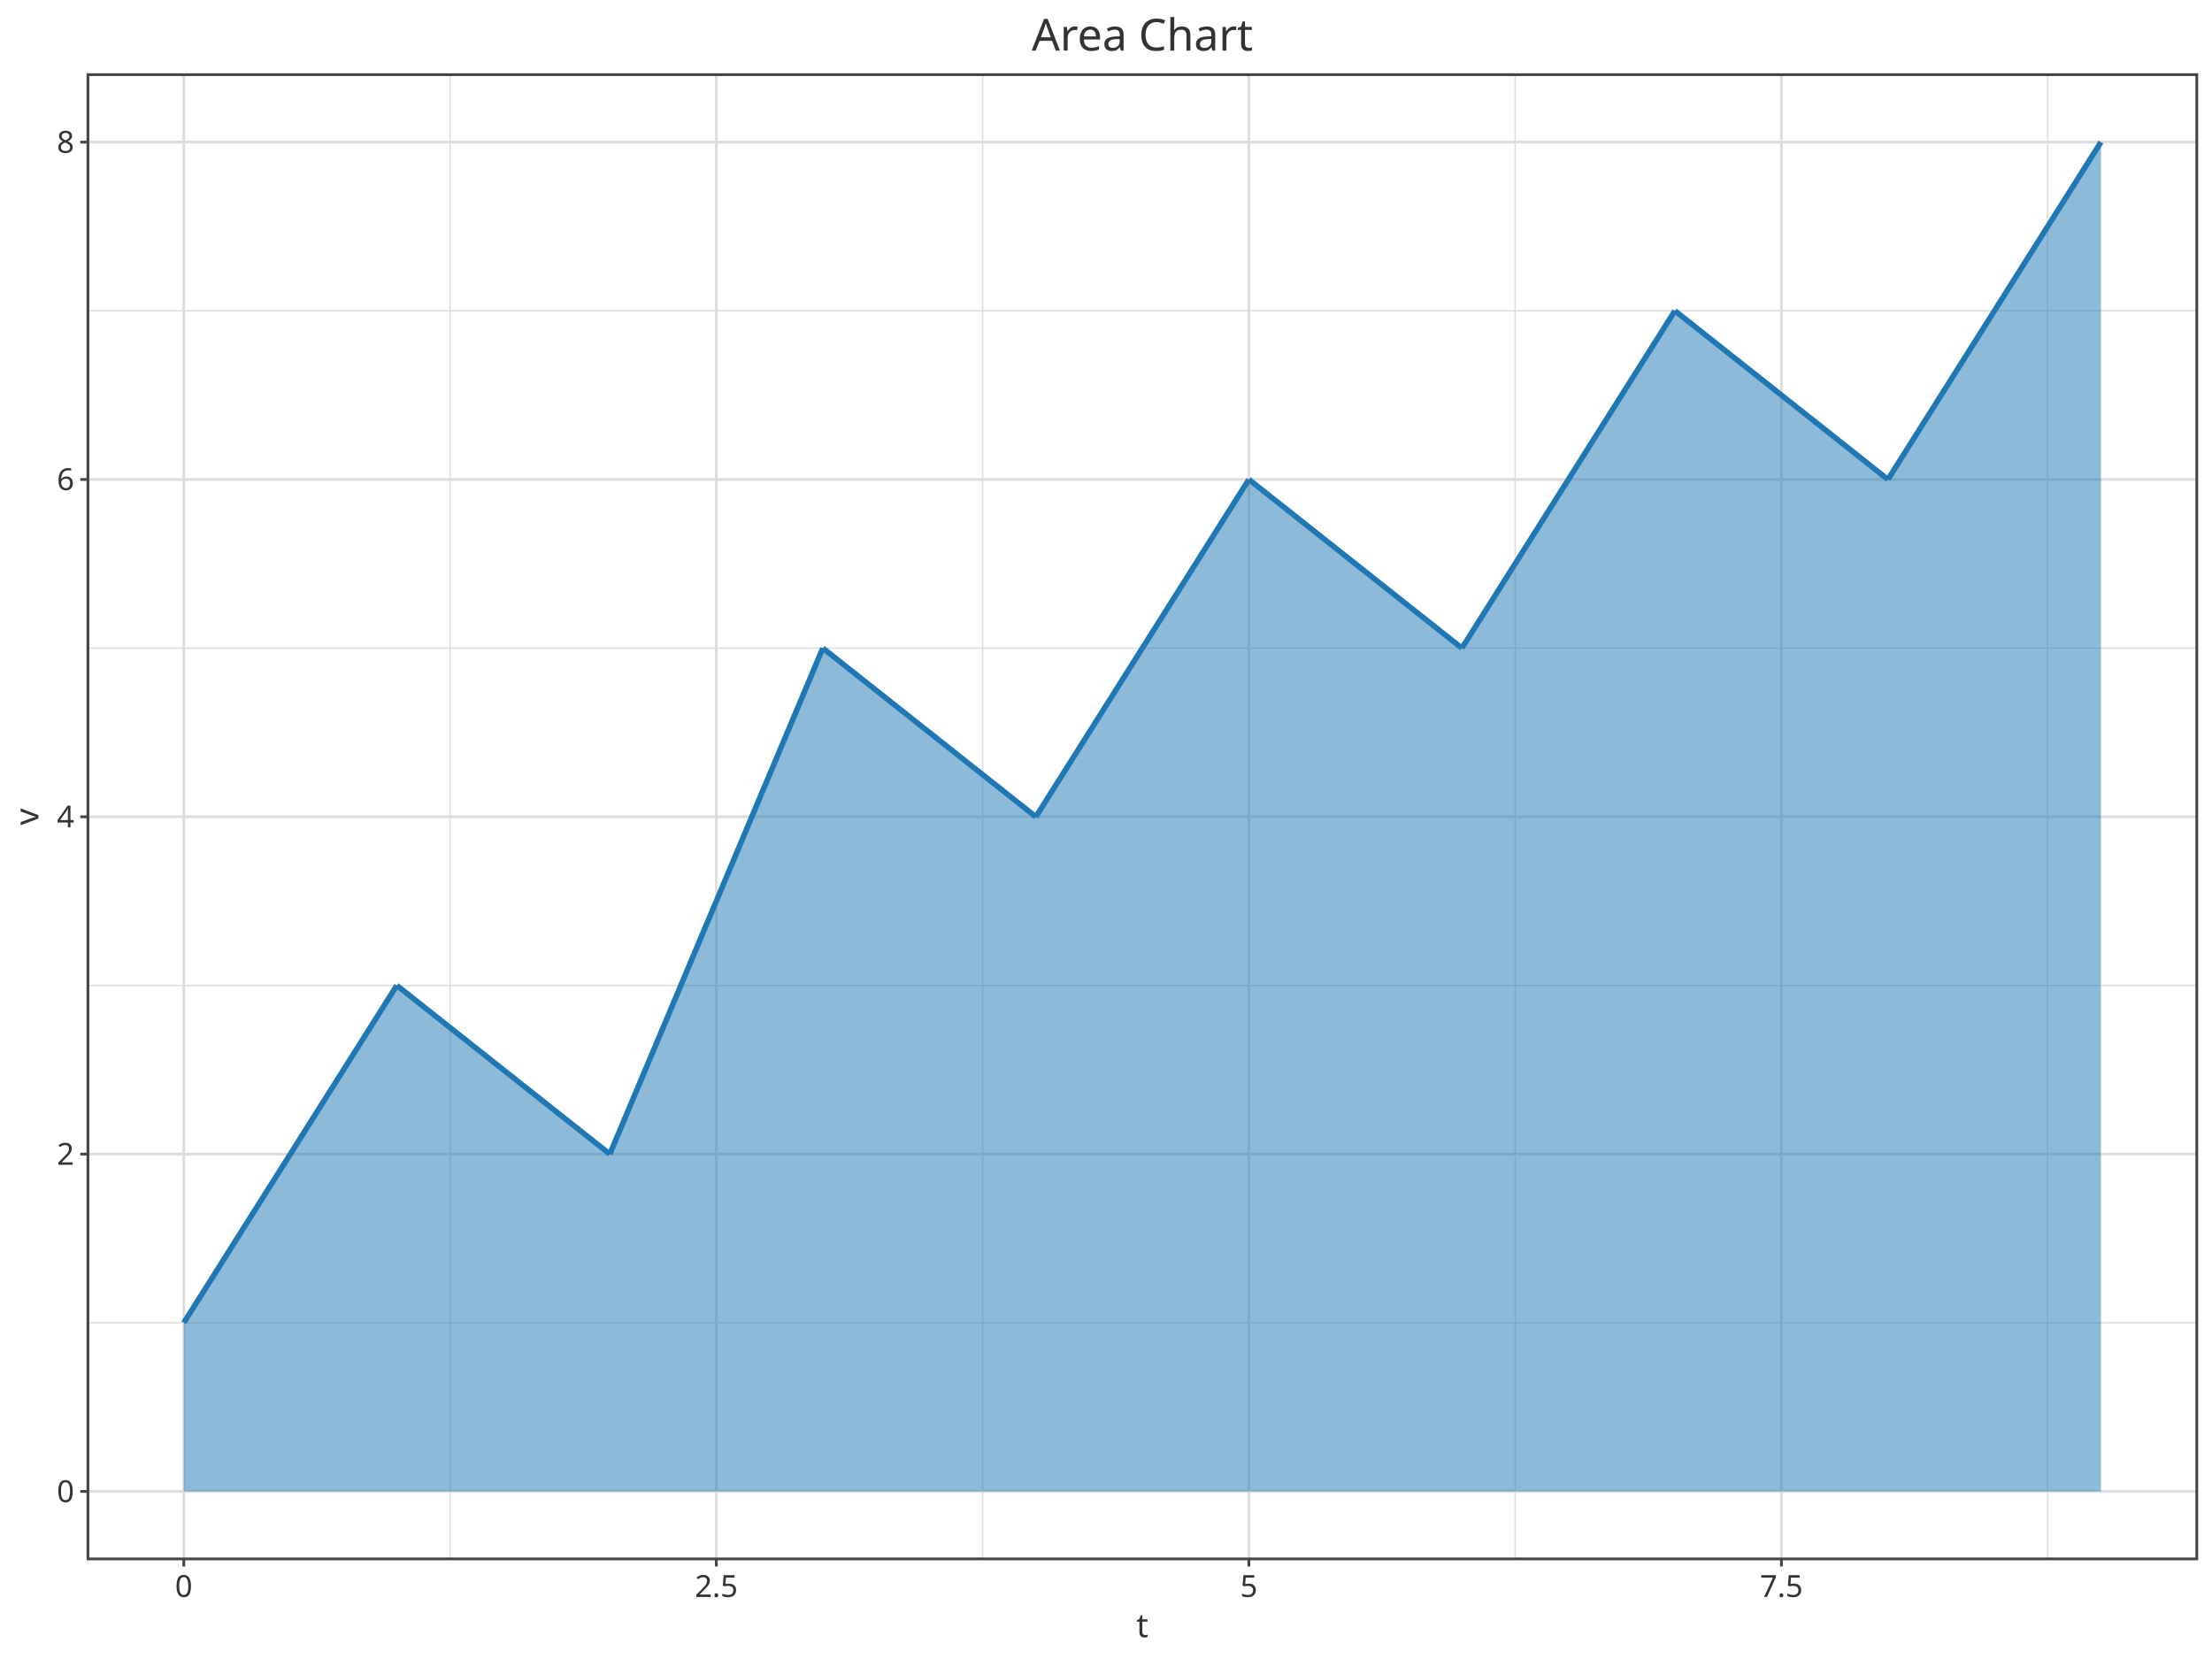
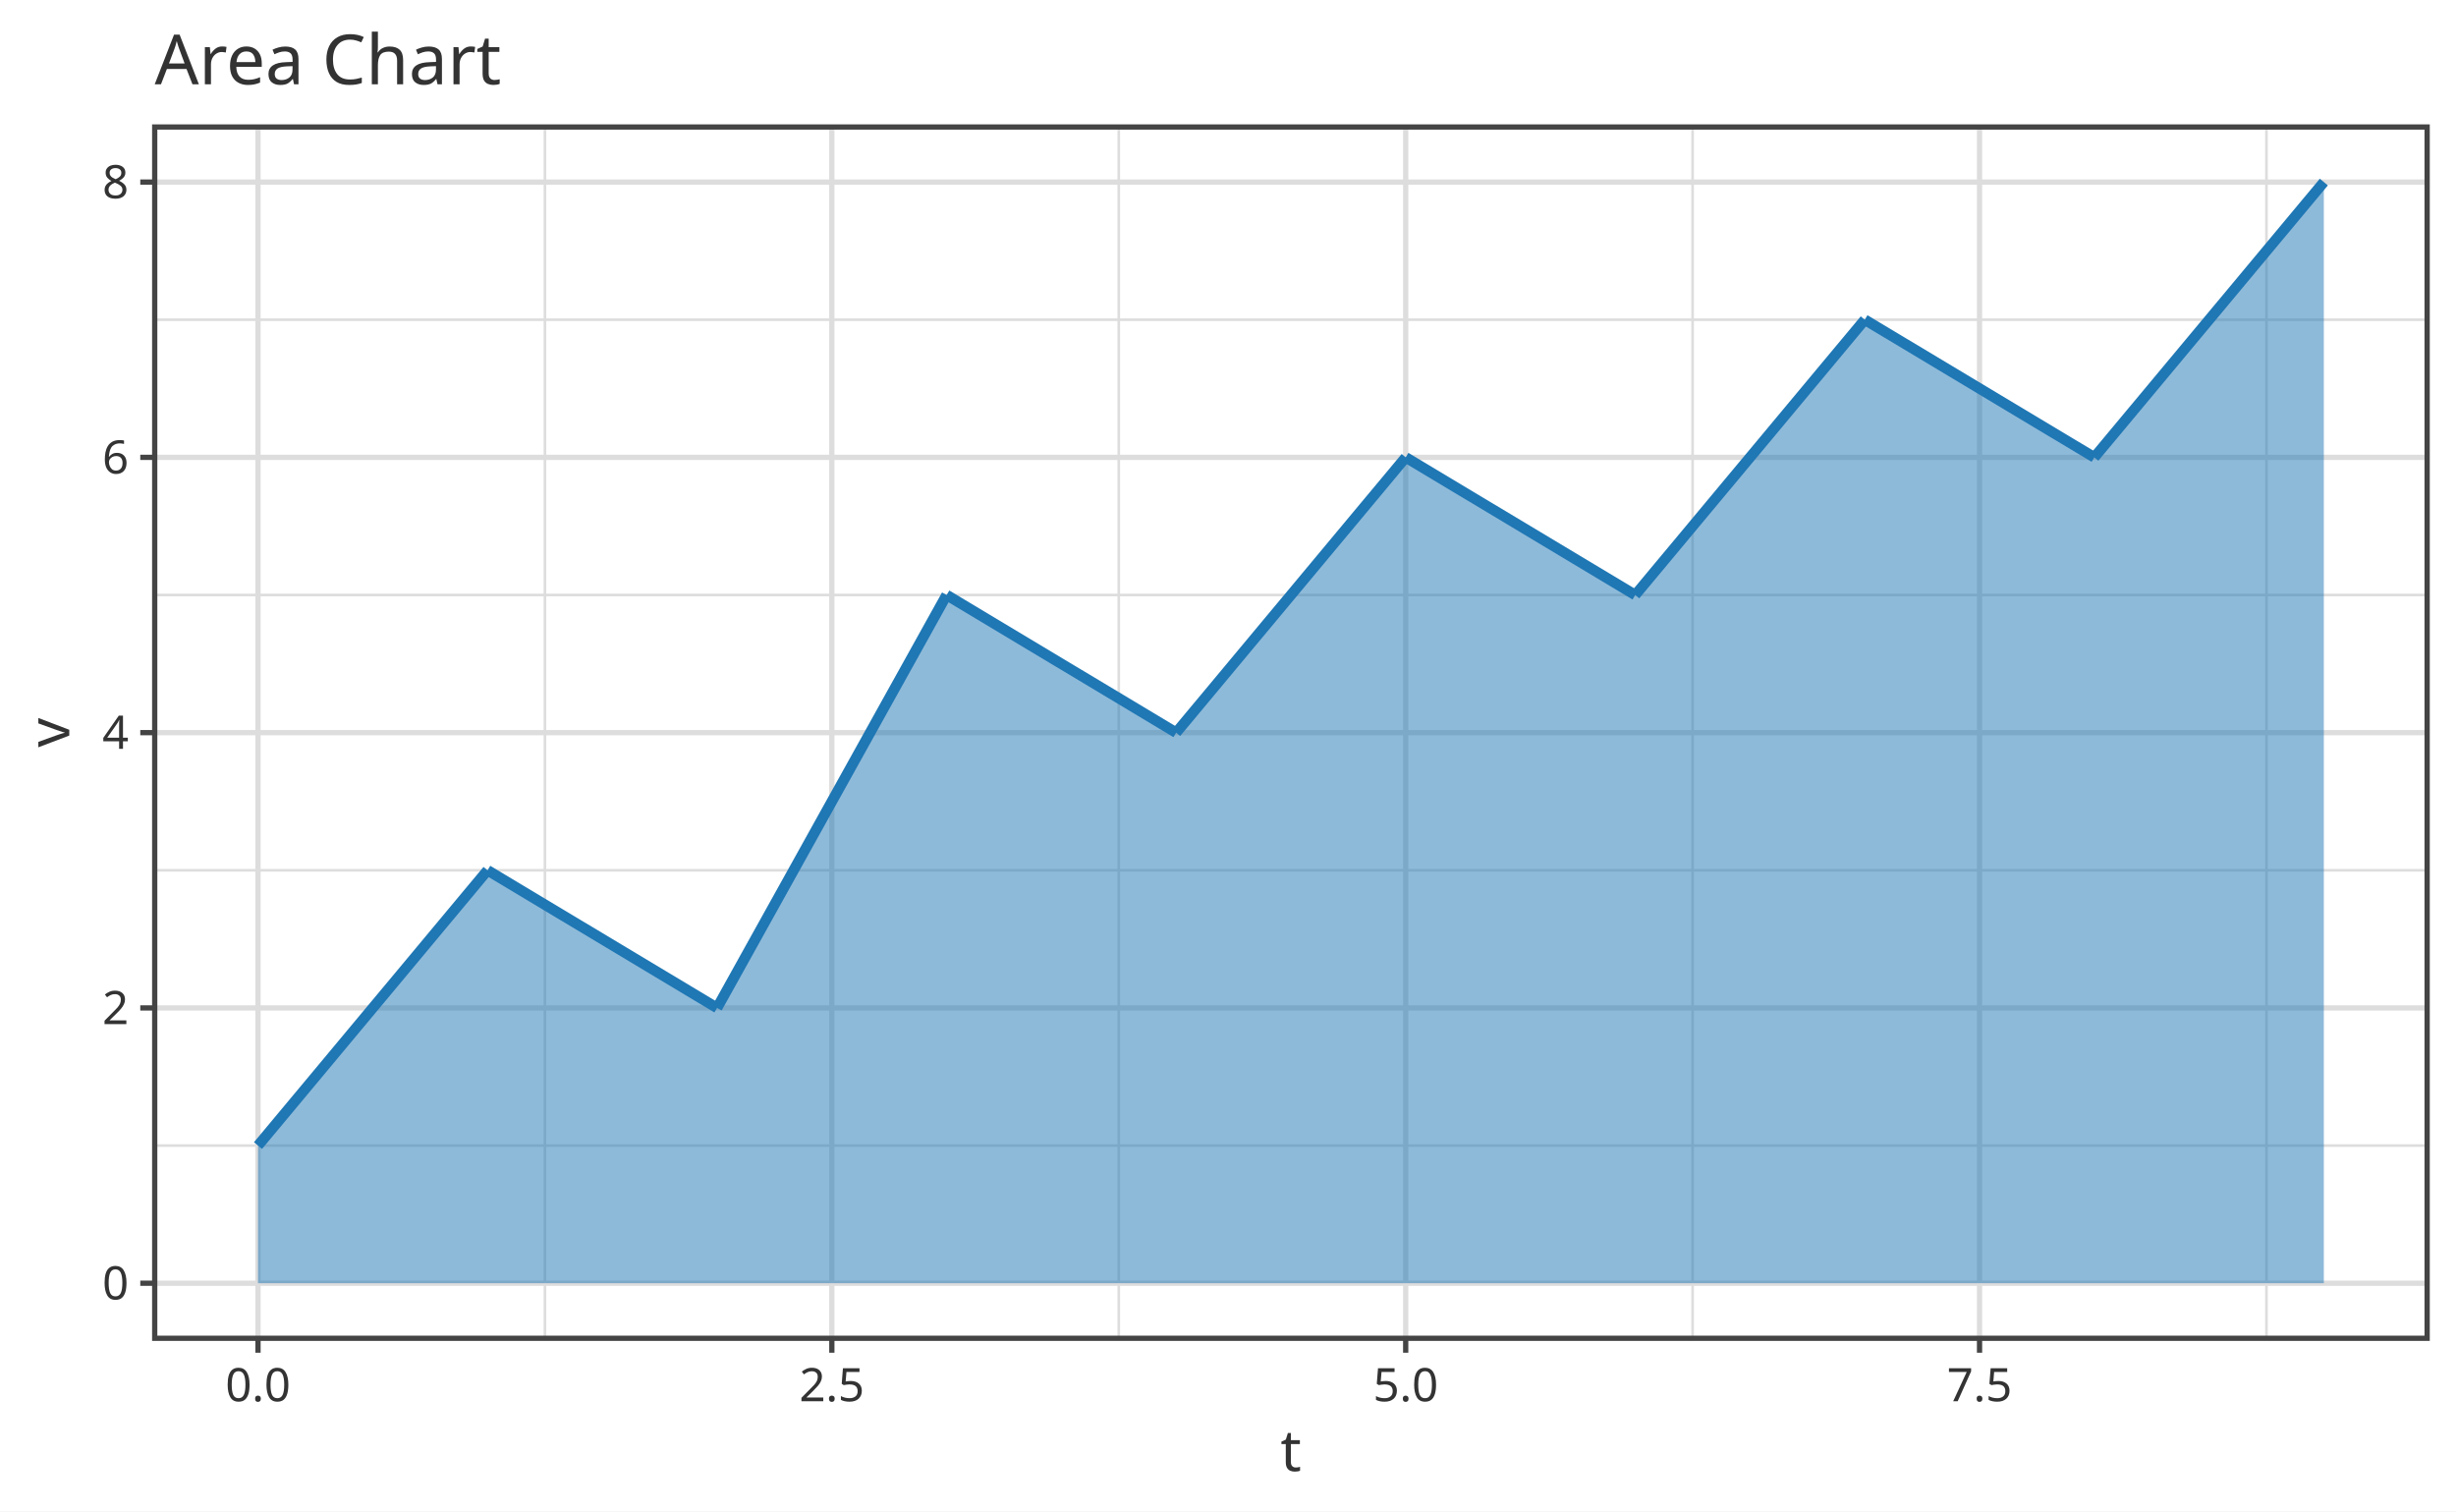
- <svg xmlns="http://www.w3.org/2000/svg" width="800" height="600" viewBox="0 0 800 600">
-   <rect x="0.0" y="0.0" width="800.0" height="600.0" fill="#ffffff" fill-opacity="1.0" stroke="none" />
-   <line x1="162.769" y1="27.0" x2="162.769" y2="563.8" stroke="#dddddd" stroke-width="0.5" />
-   <line x1="355.37" y1="27.0" x2="355.37" y2="563.8" stroke="#dddddd" stroke-width="0.5" />
-   <line x1="547.971" y1="27.0" x2="547.971" y2="563.8" stroke="#dddddd" stroke-width="0.5" />
-   <line x1="740.572" y1="27.0" x2="740.572" y2="563.8" stroke="#dddddd" stroke-width="0.5" />
-   <line x1="66.468" y1="27.0" x2="66.468" y2="563.8" stroke="#dddddd" stroke-width="1.0" />
-   <line x1="259.069" y1="27.0" x2="259.069" y2="563.8" stroke="#dddddd" stroke-width="1.0" />
-   <line x1="451.67" y1="27.0" x2="451.67" y2="563.8" stroke="#dddddd" stroke-width="1.0" />
-   <line x1="644.271" y1="27.0" x2="644.271" y2="563.8" stroke="#dddddd" stroke-width="1.0" />
-   <line x1="31.8" y1="478.4" x2="794.5" y2="478.4" stroke="#dddddd" stroke-width="0.5" />
-   <line x1="31.8" y1="356.4" x2="794.5" y2="356.4" stroke="#dddddd" stroke-width="0.5" />
-   <line x1="31.8" y1="234.4" x2="794.5" y2="234.4" stroke="#dddddd" stroke-width="0.5" />
-   <line x1="31.8" y1="112.4" x2="794.5" y2="112.4" stroke="#dddddd" stroke-width="0.5" />
-   <line x1="31.8" y1="539.4" x2="794.5" y2="539.4" stroke="#dddddd" stroke-width="1.0" />
-   <line x1="31.8" y1="417.4" x2="794.5" y2="417.4" stroke="#dddddd" stroke-width="1.0" />
-   <line x1="31.8" y1="295.4" x2="794.5" y2="295.4" stroke="#dddddd" stroke-width="1.0" />
-   <line x1="31.8" y1="173.4" x2="794.5" y2="173.4" stroke="#dddddd" stroke-width="1.0" />
-   <line x1="31.8" y1="51.4" x2="794.5" y2="51.4" stroke="#dddddd" stroke-width="1.0" />
-   <rect x="31.8" y="27.0" width="762.7" height="536.8" fill="#ffffff" fill-opacity="0.0" stroke="#444444" stroke-width="1.0" />
-   <line x1="66.468" y1="563.8" x2="66.468" y2="566.55" stroke="#444444" stroke-width="1.0" />
-   <text x="66.468" y="577.55" fill="#333333" font-size="11.0" font-family="sans-serif" text-anchor="middle">0</text>
-   <line x1="259.069" y1="563.8" x2="259.069" y2="566.55" stroke="#444444" stroke-width="1.0" />
-   <text x="259.069" y="577.55" fill="#333333" font-size="11.0" font-family="sans-serif" text-anchor="middle">2.5</text>
-   <line x1="451.67" y1="563.8" x2="451.67" y2="566.55" stroke="#444444" stroke-width="1.0" />
-   <text x="451.67" y="577.55" fill="#333333" font-size="11.0" font-family="sans-serif" text-anchor="middle">5</text>
-   <line x1="644.271" y1="563.8" x2="644.271" y2="566.55" stroke="#444444" stroke-width="1.0" />
-   <text x="644.271" y="577.55" fill="#333333" font-size="11.0" font-family="sans-serif" text-anchor="middle">7.5</text>
-   <line x1="31.8" y1="539.4" x2="29.05" y2="539.4" stroke="#444444" stroke-width="1.0" />
-   <text x="26.85" y="543.25" fill="#333333" font-size="11.0" font-family="sans-serif" text-anchor="end">0</text>
-   <line x1="31.8" y1="417.4" x2="29.05" y2="417.4" stroke="#444444" stroke-width="1.0" />
-   <text x="26.85" y="421.25" fill="#333333" font-size="11.0" font-family="sans-serif" text-anchor="end">2</text>
-   <line x1="31.8" y1="295.4" x2="29.05" y2="295.4" stroke="#444444" stroke-width="1.0" />
-   <text x="26.85" y="299.25" fill="#333333" font-size="11.0" font-family="sans-serif" text-anchor="end">4</text>
-   <line x1="31.8" y1="173.4" x2="29.05" y2="173.4" stroke="#444444" stroke-width="1.0" />
-   <text x="26.85" y="177.25" fill="#333333" font-size="11.0" font-family="sans-serif" text-anchor="end">6</text>
-   <line x1="31.8" y1="51.4" x2="29.05" y2="51.4" stroke="#444444" stroke-width="1.0" />
-   <text x="26.85" y="55.25" fill="#333333" font-size="11.0" font-family="sans-serif" text-anchor="end">8</text>
-   <text x="413.15" y="18.3" fill="#333333" font-size="16.0" font-family="sans-serif" text-anchor="middle">Area Chart</text>
-   <text x="413.15" y="592.1" fill="#333333" font-size="12.0" font-family="sans-serif" text-anchor="middle">t</text>
-   <text x="13.9" y="295.4" fill="#333333" font-size="12.0" font-family="sans-serif" text-anchor="middle" transform="rotate(-90.0 13.9 295.4)">v</text>
-   <path d="M 66.468 539.4 L 143.509 539.4 L 220.549 539.4 L 297.589 539.4 L 374.63 539.4 L 451.67 539.4 L 528.711 539.4 L 605.751 539.4 L 682.791 539.4 L 759.832 539.4 L 759.832 51.4 L 682.791 173.4 L 605.751 112.4 L 528.711 234.4 L 451.67 173.4 L 374.63 295.4 L 297.589 234.4 L 220.549 417.4 L 143.509 356.4 L 66.468 478.4 Z" fill="#1f77b4" fill-opacity="0.5" stroke="none" />
-   <line x1="66.468" y1="478.4" x2="143.509" y2="356.4" stroke="#1f77b4" stroke-width="2.0" />
-   <line x1="143.509" y1="356.4" x2="220.549" y2="417.4" stroke="#1f77b4" stroke-width="2.0" />
-   <line x1="220.549" y1="417.4" x2="297.589" y2="234.4" stroke="#1f77b4" stroke-width="2.0" />
-   <line x1="297.589" y1="234.4" x2="374.63" y2="295.4" stroke="#1f77b4" stroke-width="2.0" />
-   <line x1="374.63" y1="295.4" x2="451.67" y2="173.4" stroke="#1f77b4" stroke-width="2.0" />
-   <line x1="451.67" y1="173.4" x2="528.711" y2="234.4" stroke="#1f77b4" stroke-width="2.0" />
-   <line x1="528.711" y1="234.4" x2="605.751" y2="112.4" stroke="#1f77b4" stroke-width="2.0" />
-   <line x1="605.751" y1="112.4" x2="682.791" y2="173.4" stroke="#1f77b4" stroke-width="2.0" />
-   <line x1="682.791" y1="173.4" x2="759.832" y2="51.4" stroke="#1f77b4" stroke-width="2.0" />
+ <svg xmlns="http://www.w3.org/2000/svg" width="624" height="384" viewBox="0 0 624 384">
+   <rect x="0.0" y="0.0" width="624.0" height="384.0" fill="#ffffff" fill-opacity="1.0" stroke="none" />
+   <line x1="138.449" y1="32.267" x2="138.449" y2="340.0" stroke="#dddddd" stroke-width="0.667" />
+   <line x1="284.247" y1="32.267" x2="284.247" y2="340.0" stroke="#dddddd" stroke-width="0.667" />
+   <line x1="430.045" y1="32.267" x2="430.045" y2="340.0" stroke="#dddddd" stroke-width="0.667" />
+   <line x1="575.843" y1="32.267" x2="575.843" y2="340.0" stroke="#dddddd" stroke-width="0.667" />
+   <line x1="65.55" y1="32.267" x2="65.55" y2="340.0" stroke="#dddddd" stroke-width="1.333" />
+   <line x1="211.348" y1="32.267" x2="211.348" y2="340.0" stroke="#dddddd" stroke-width="1.333" />
+   <line x1="357.146" y1="32.267" x2="357.146" y2="340.0" stroke="#dddddd" stroke-width="1.333" />
+   <line x1="502.944" y1="32.267" x2="502.944" y2="340.0" stroke="#dddddd" stroke-width="1.333" />
+   <line x1="39.307" y1="291.042" x2="616.667" y2="291.042" stroke="#dddddd" stroke-width="0.667" />
+   <line x1="39.307" y1="221.103" x2="616.667" y2="221.103" stroke="#dddddd" stroke-width="0.667" />
+   <line x1="39.307" y1="151.164" x2="616.667" y2="151.164" stroke="#dddddd" stroke-width="0.667" />
+   <line x1="39.307" y1="81.224" x2="616.667" y2="81.224" stroke="#dddddd" stroke-width="0.667" />
+   <line x1="39.307" y1="326.012" x2="616.667" y2="326.012" stroke="#dddddd" stroke-width="1.333" />
+   <line x1="39.307" y1="256.073" x2="616.667" y2="256.073" stroke="#dddddd" stroke-width="1.333" />
+   <line x1="39.307" y1="186.133" x2="616.667" y2="186.133" stroke="#dddddd" stroke-width="1.333" />
+   <line x1="39.307" y1="116.194" x2="616.667" y2="116.194" stroke="#dddddd" stroke-width="1.333" />
+   <line x1="39.307" y1="46.255" x2="616.667" y2="46.255" stroke="#dddddd" stroke-width="1.333" />
+   <rect x="39.307" y="32.267" width="577.36" height="307.733" fill="#ffffff" fill-opacity="0.0" stroke="#444444" stroke-width="1.333" />
+   <line x1="65.55" y1="340.0" x2="65.55" y2="343.667" stroke="#444444" stroke-width="1.333" />
+   <text x="65.55" y="355.987" fill="#333333" font-size="11.733" font-family="sans-serif" text-anchor="middle">0.0</text>
+   <line x1="211.348" y1="340.0" x2="211.348" y2="343.667" stroke="#444444" stroke-width="1.333" />
+   <text x="211.348" y="355.987" fill="#333333" font-size="11.733" font-family="sans-serif" text-anchor="middle">2.5</text>
+   <line x1="357.146" y1="340.0" x2="357.146" y2="343.667" stroke="#444444" stroke-width="1.333" />
+   <text x="357.146" y="355.987" fill="#333333" font-size="11.733" font-family="sans-serif" text-anchor="middle">5.0</text>
+   <line x1="502.944" y1="340.0" x2="502.944" y2="343.667" stroke="#444444" stroke-width="1.333" />
+   <text x="502.944" y="355.987" fill="#333333" font-size="11.733" font-family="sans-serif" text-anchor="middle">7.5</text>
+   <line x1="39.307" y1="326.012" x2="35.64" y2="326.012" stroke="#444444" stroke-width="1.333" />
+   <text x="32.707" y="330.119" fill="#333333" font-size="11.733" font-family="sans-serif" text-anchor="end">0</text>
+   <line x1="39.307" y1="256.073" x2="35.64" y2="256.073" stroke="#444444" stroke-width="1.333" />
+   <text x="32.707" y="260.179" fill="#333333" font-size="11.733" font-family="sans-serif" text-anchor="end">2</text>
+   <line x1="39.307" y1="186.133" x2="35.64" y2="186.133" stroke="#444444" stroke-width="1.333" />
+   <text x="32.707" y="190.24" fill="#333333" font-size="11.733" font-family="sans-serif" text-anchor="end">4</text>
+   <line x1="39.307" y1="116.194" x2="35.64" y2="116.194" stroke="#444444" stroke-width="1.333" />
+   <text x="32.707" y="120.301" fill="#333333" font-size="11.733" font-family="sans-serif" text-anchor="end">6</text>
+   <line x1="39.307" y1="46.255" x2="35.64" y2="46.255" stroke="#444444" stroke-width="1.333" />
+   <text x="32.707" y="50.361" fill="#333333" font-size="11.733" font-family="sans-serif" text-anchor="end">8</text>
+   <text x="39.307" y="21.413" fill="#333333" font-size="17.6" font-family="sans-serif" text-anchor="start">Area Chart</text>
+   <text x="327.987" y="373.733" fill="#333333" font-size="14.667" font-family="sans-serif" text-anchor="middle">t</text>
+   <text x="17.6" y="186.133" fill="#333333" font-size="14.667" font-family="sans-serif" text-anchor="middle" transform="rotate(-90.0 17.6 186.1333)">v</text>
+   <path d="M 65.55 326.012 L 123.869 326.012 L 182.189 326.012 L 240.508 326.012 L 298.827 326.012 L 357.146 326.012 L 415.465 326.012 L 473.785 326.012 L 532.104 326.012 L 590.423 326.012 L 590.423 46.255 L 532.104 116.194 L 473.785 81.224 L 415.465 151.164 L 357.146 116.194 L 298.827 186.133 L 240.508 151.164 L 182.189 256.073 L 123.869 221.103 L 65.55 291.042 Z" fill="#1f77b4" fill-opacity="0.5" stroke="none" />
+   <line x1="65.55" y1="291.042" x2="123.869" y2="221.103" stroke="#1f77b4" stroke-width="2.667" />
+   <line x1="123.869" y1="221.103" x2="182.189" y2="256.073" stroke="#1f77b4" stroke-width="2.667" />
+   <line x1="182.189" y1="256.073" x2="240.508" y2="151.164" stroke="#1f77b4" stroke-width="2.667" />
+   <line x1="240.508" y1="151.164" x2="298.827" y2="186.133" stroke="#1f77b4" stroke-width="2.667" />
+   <line x1="298.827" y1="186.133" x2="357.146" y2="116.194" stroke="#1f77b4" stroke-width="2.667" />
+   <line x1="357.146" y1="116.194" x2="415.465" y2="151.164" stroke="#1f77b4" stroke-width="2.667" />
+   <line x1="415.465" y1="151.164" x2="473.785" y2="81.224" stroke="#1f77b4" stroke-width="2.667" />
+   <line x1="473.785" y1="81.224" x2="532.104" y2="116.194" stroke="#1f77b4" stroke-width="2.667" />
+   <line x1="532.104" y1="116.194" x2="590.423" y2="46.255" stroke="#1f77b4" stroke-width="2.667" />
</svg>
